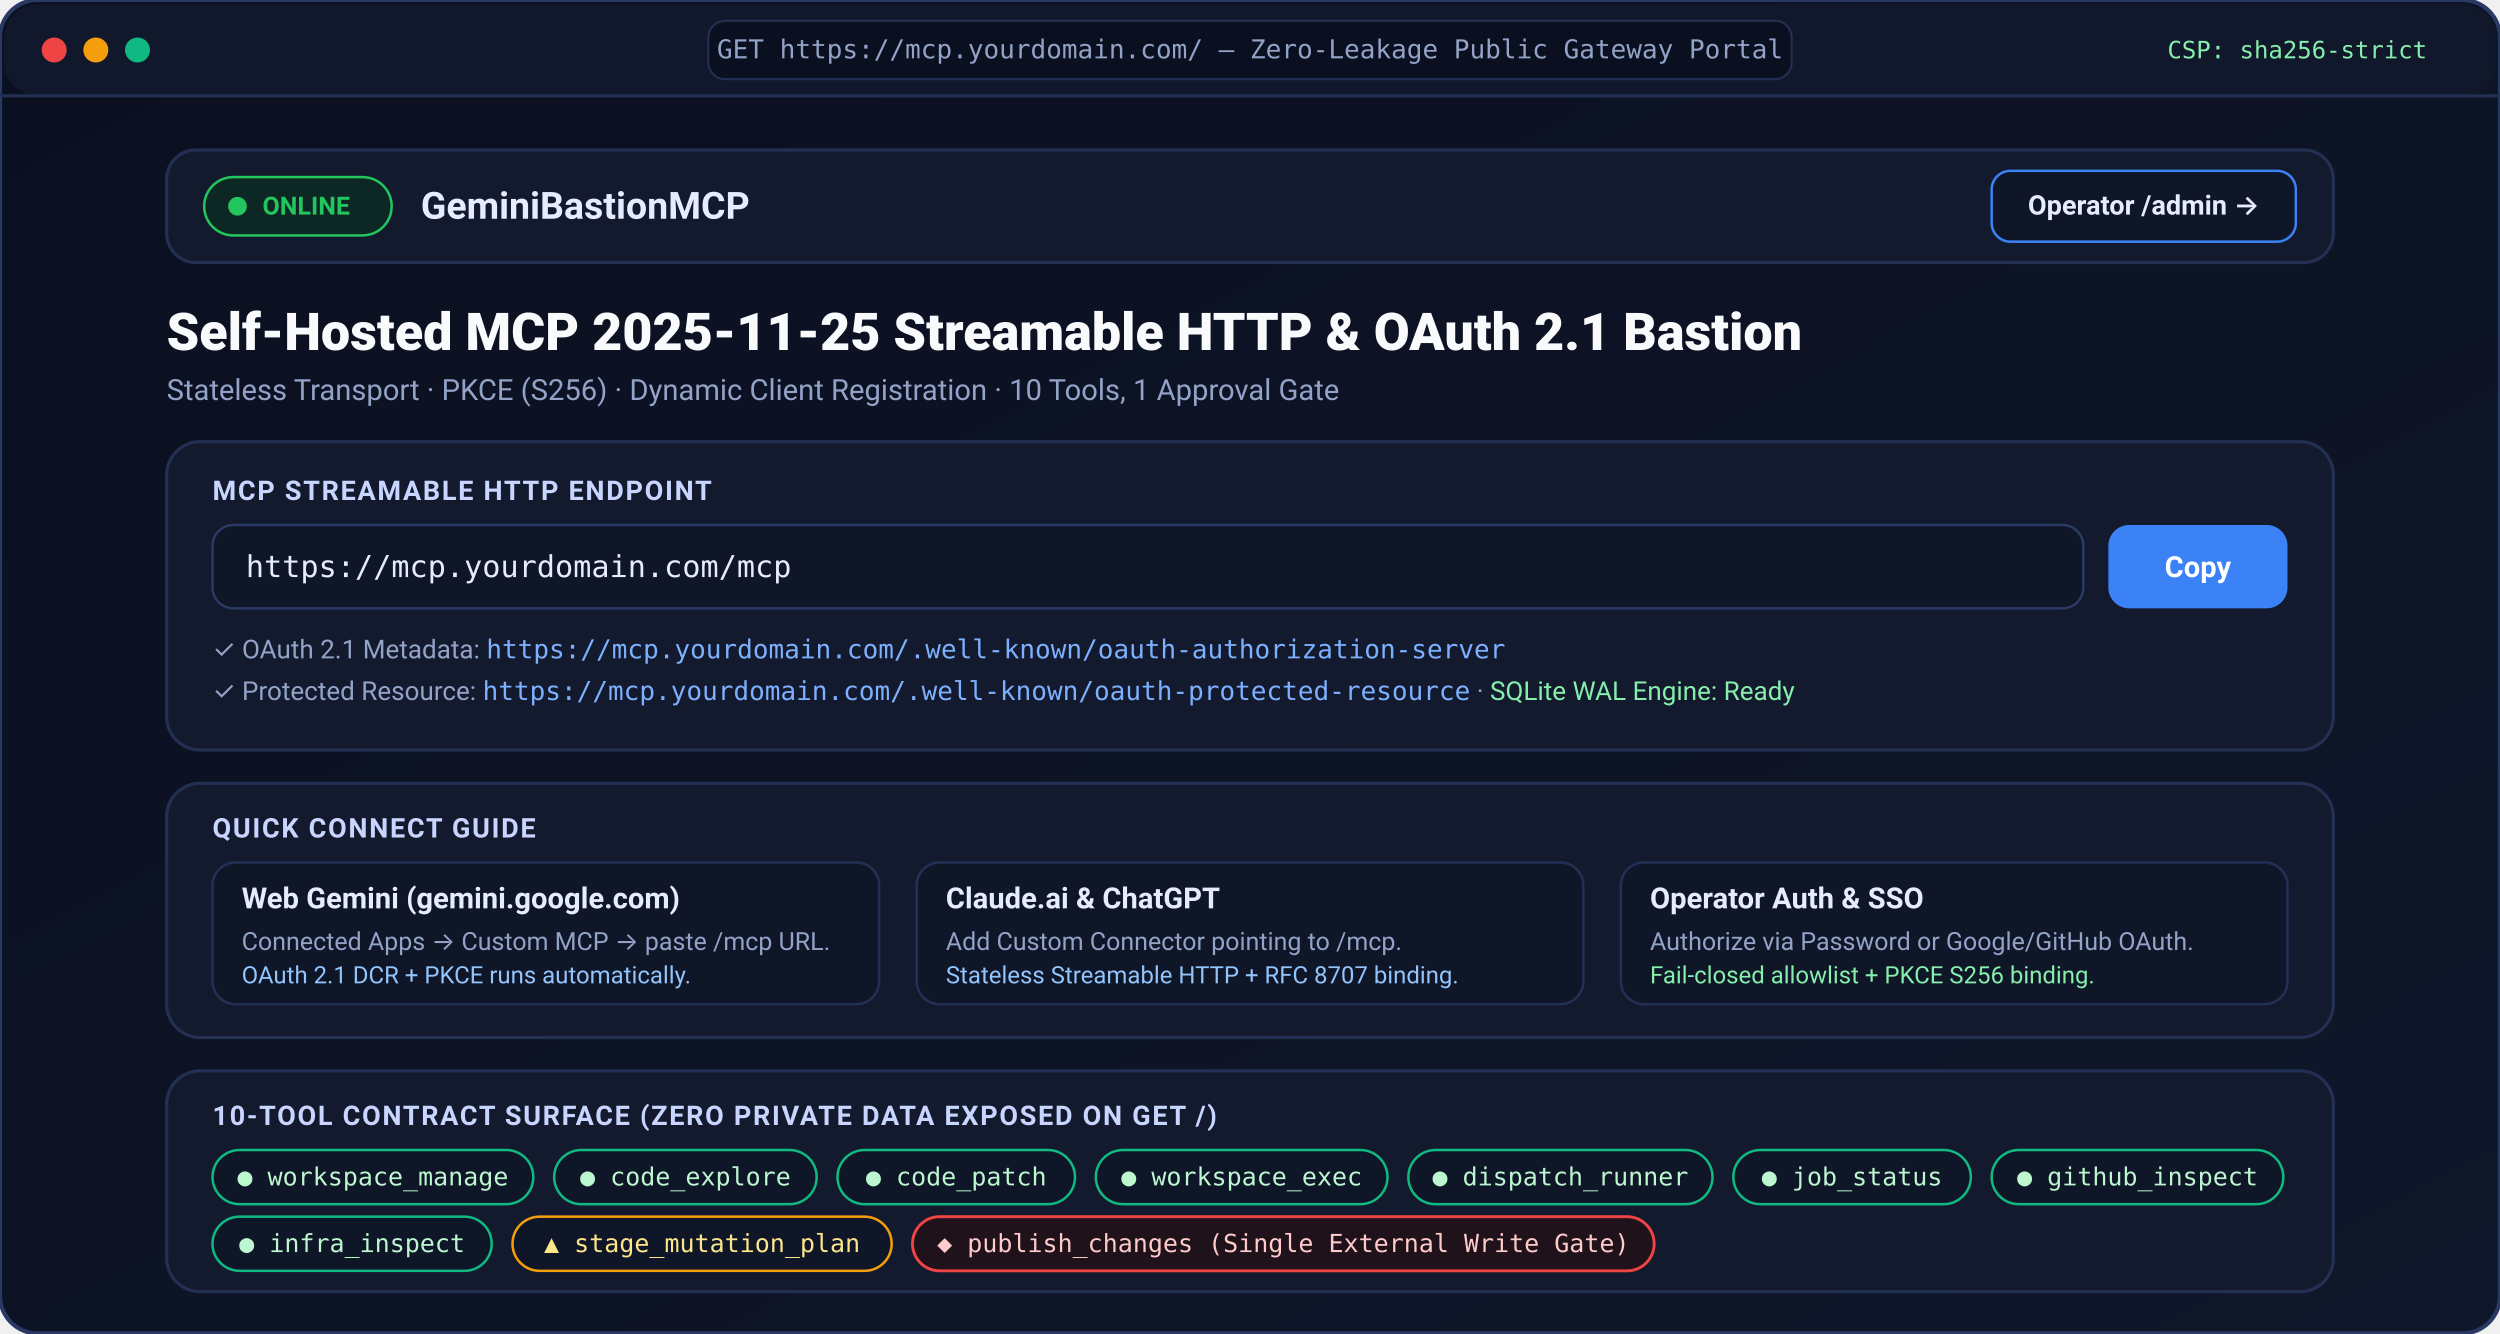
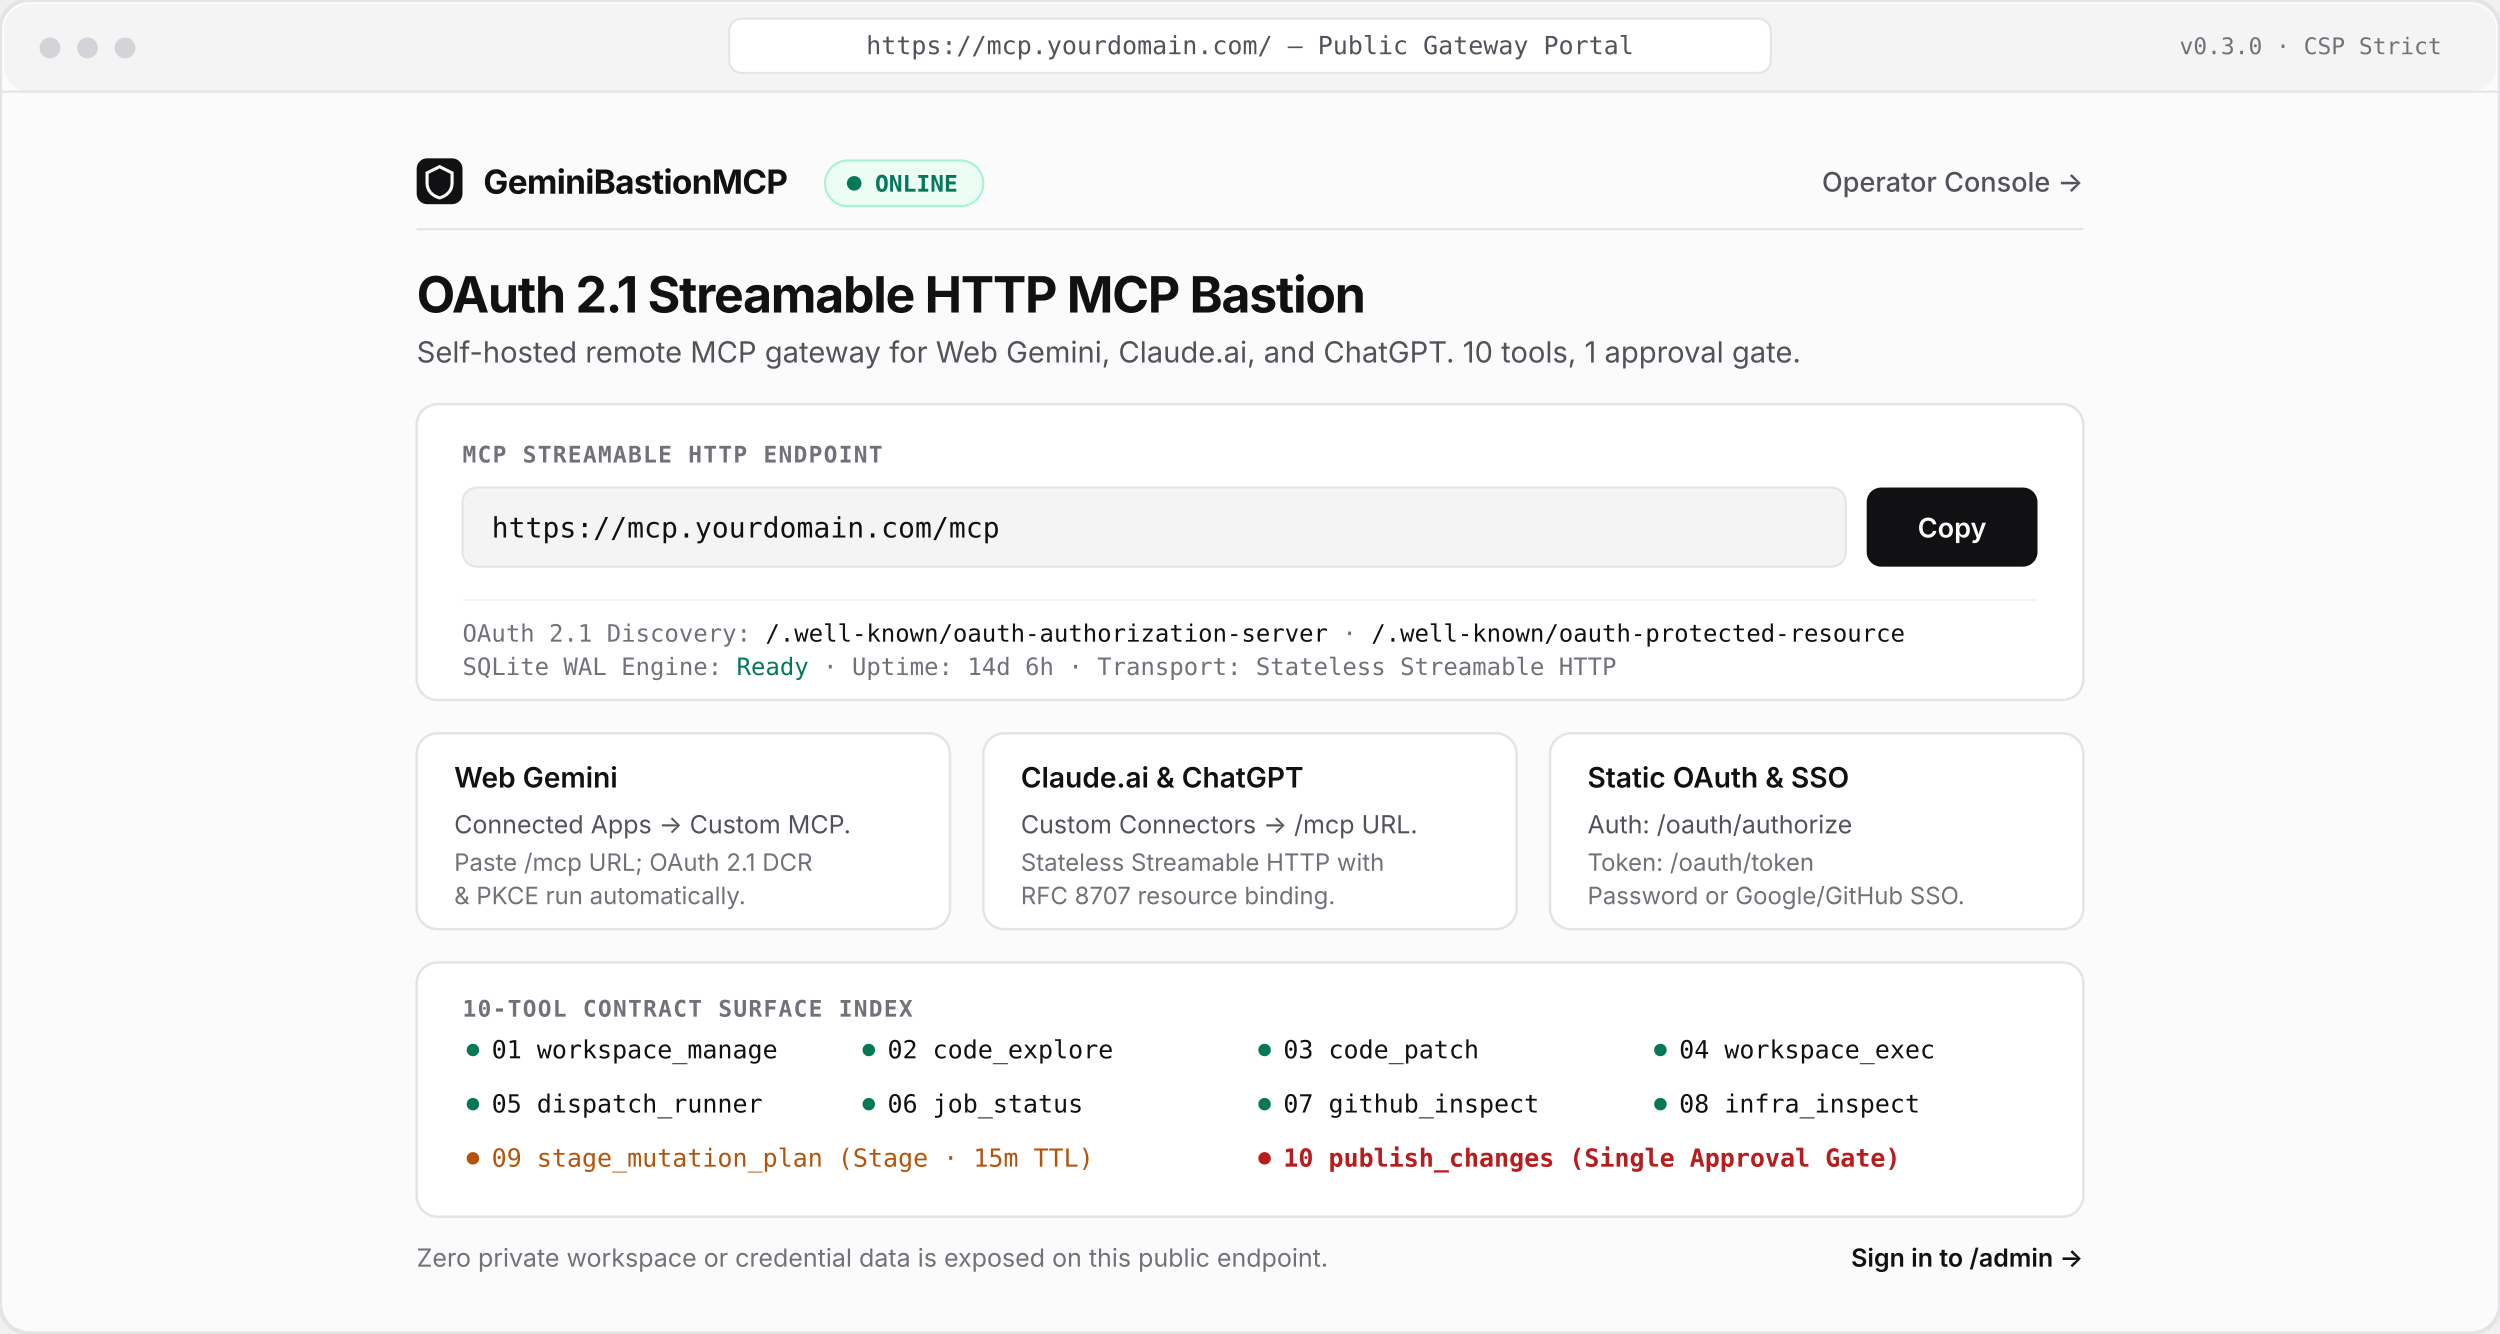
<svg xmlns="http://www.w3.org/2000/svg" viewBox="0 0 1200 640" width="1200" height="640" role="img" aria-label="GeminiBastionMCP Public Gateway Portal GET / UI Preview">
-   <defs>
-     <linearGradient id="portalBg" x1="0%" y1="0%" x2="100%" y2="100%">
-       <stop offset="0%" stop-color="#0b1020" />
-       <stop offset="100%" stop-color="#0f172a" />
-     </linearGradient>
-   </defs>
-   <rect width="1200" height="640" rx="18" fill="url(#portalBg)" stroke="#2a3964" stroke-width="2" />
-   <rect x="2" y="2" width="1196" height="44" rx="16" fill="#11182b" />
-   <line x1="0" y1="46" x2="1200" y2="46" stroke="#233054" stroke-width="1.5" />
-   <circle cx="26" cy="24" r="6" fill="#ef4444" />
-   <circle cx="46" cy="24" r="6" fill="#f59e0b" />
-   <circle cx="66" cy="24" r="6" fill="#10b981" />
-   <rect x="340" y="10" width="520" height="28" rx="8" fill="#0b1020" stroke="#233054" stroke-width="1" />
-   <text x="600" y="28" text-anchor="middle" fill="#93a3c8" font-family="ui-monospace, SFMono-Regular, Menlo, Consolas, monospace" font-size="12.5">GET https://mcp.yourdomain.com/ — Zero-Leakage Public Gateway Portal</text>
-   <text x="1165" y="28" text-anchor="end" fill="#86efac" font-family="ui-monospace, SFMono-Regular, Menlo, Consolas, monospace" font-size="11.5">CSP: sha256-strict</text>
-   <g transform="translate(80, 72)" font-family="system-ui, -apple-system, 'Segoe UI', Roboto, sans-serif">
-     <rect x="0" y="0" width="1040" height="54" rx="14" fill="#131a2e" stroke="#233054" stroke-width="1.5" />
-     <rect x="18" y="13" width="90" height="28" rx="14" fill="#0d2824" stroke="#22c55e" stroke-width="1.2" />
-     <circle cx="34" cy="27" r="4.5" fill="#22c55e" />
-     <text x="46" y="31" fill="#22c55e" font-size="12" font-weight="700">ONLINE</text>
-     <text x="122" y="33" fill="#e6ecff" font-size="18" font-weight="700">GeminiBastionMCP</text>
-     <rect x="876" y="10" width="146" height="34" rx="9" fill="#0f1628" stroke="#3b82f6" stroke-width="1.2" />
-     <text x="949" y="31" text-anchor="middle" fill="#e6ecff" font-size="13" font-weight="600">Operator /admin →</text>
-     <text x="0" y="96" fill="#f8fafc" font-size="25" font-weight="800">Self-Hosted MCP 2025-11-25 Streamable HTTP &amp; OAuth 2.1 Bastion</text>
-     <text x="0" y="120" fill="#93a3c8" font-size="14">Stateless Transport · PKCE (S256) · Dynamic Client Registration · 10 Tools, 1 Approval Gate</text>
-     <g transform="translate(0, 140)">
-       <rect x="0" y="0" width="1040" height="148" rx="16" fill="#131a2e" stroke="#233054" stroke-width="1.5" />
-       <text x="22" y="28" fill="#c7d5ff" font-size="13" font-weight="700" letter-spacing="0.8">MCP STREAMABLE HTTP ENDPOINT</text>
-       <rect x="22" y="40" width="898" height="40" rx="10" fill="#0f1628" stroke="#2a3a64" stroke-width="1.2" />
-       <text x="38" y="65" fill="#e6ecff" font-family="ui-monospace, SFMono-Regular, Menlo, Consolas, monospace" font-size="14.5">https://mcp.yourdomain.com/mcp</text>
-       <rect x="932" y="40" width="86" height="40" rx="10" fill="#3b82f6" />
-       <text x="975" y="65" text-anchor="middle" fill="#ffffff" font-size="14" font-weight="700">Copy</text>
-       <text x="22" y="104" fill="#93a3c8" font-size="12.5">✓ OAuth 2.1 Metadata: <tspan fill="#7db0ff" font-family="ui-monospace, monospace">https://mcp.yourdomain.com/.well-known/oauth-authorization-server</tspan>
+   <rect width="1200" height="640" rx="14" fill="#FBFBFB" stroke="#E4E4E7" stroke-width="2" />
+   <rect x="2" y="2" width="1196" height="42" rx="12" fill="#F4F4F5" />
+   <line x1="0" y1="44" x2="1200" y2="44" stroke="#E4E4E7" stroke-width="1" />
+   <circle cx="24" cy="23" r="5" fill="#D4D4D8" />
+   <circle cx="42" cy="23" r="5" fill="#D4D4D8" />
+   <circle cx="60" cy="23" r="5" fill="#D4D4D8" />
+   <rect x="350" y="9" width="500" height="26" rx="6" fill="#FFFFFF" stroke="#E4E4E7" stroke-width="1" />
+   <text x="600" y="26" text-anchor="middle" fill="#52525B" font-family="'SF Mono', ui-monospace, Menlo, monospace" font-size="12">https://mcp.yourdomain.com/ — Public Gateway Portal</text>
+   <text x="1172" y="26" text-anchor="end" fill="#71717A" font-family="'SF Mono', ui-monospace, Menlo, monospace" font-size="11">v0.3.0 · CSP Strict</text>
+   <g transform="translate(200, 74)" font-family="-apple-system, BlinkMacSystemFont, 'Inter', 'Segoe UI', system-ui, sans-serif">
+     <g transform="translate(0, 0)">
+       <rect x="0" y="2" width="22" height="22" rx="5" fill="#111113" />
+       <path d="M11 6 L17 9 V14 C17 17.5 14.5 20 11 21 C7.5 20 5 17.5 5 14 V9 Z" fill="none" stroke="#FAFAFA" stroke-width="1.5" />
+       <text x="32" y="19" fill="#111113" font-size="16" font-weight="700" letter-spacing="-0.3">GeminiBastionMCP</text>
+       <rect x="196" y="3" width="76" height="22" rx="11" fill="#ECFDF5" stroke="#A7F3D0" stroke-width="1" />
+       <circle cx="210" cy="14" r="3.5" fill="#047857" />
+       <text x="220" y="18" fill="#047857" font-family="'SF Mono', ui-monospace, monospace" font-size="11" font-weight="600">ONLINE</text>
+       <text x="800" y="18" text-anchor="end" fill="#52525B" font-size="13" font-weight="500">Operator Console →</text>
+       <line x1="0" y1="36" x2="800" y2="36" stroke="#E4E4E7" stroke-width="1" />
+     </g>
+     <text x="0" y="76" fill="#111113" font-size="24" font-weight="700" letter-spacing="-0.6">OAuth 2.1 Streamable HTTP MCP Bastion</text>
+     <text x="0" y="100" fill="#52525B" font-size="14">Self-hosted remote MCP gateway for Web Gemini, Claude.ai, and ChatGPT. 10 tools, 1 approval gate.</text>
+     <g transform="translate(0, 120)">
+       <rect x="0" y="0" width="800" height="142" rx="10" fill="#FFFFFF" stroke="#E4E4E7" stroke-width="1.2" />
+       <text x="22" y="28" fill="#71717A" font-family="'SF Mono', ui-monospace, monospace" font-size="11" font-weight="600" letter-spacing="0.6">MCP STREAMABLE HTTP ENDPOINT</text>
+       <rect x="22" y="40" width="664" height="38" rx="7" fill="#F4F4F5" stroke="#E4E4E7" stroke-width="1" />
+       <text x="36" y="64" fill="#111113" font-family="'SF Mono', ui-monospace, monospace" font-size="13.5">https://mcp.yourdomain.com/mcp</text>
+       <rect x="696" y="40" width="82" height="38" rx="7" fill="#111113" />
+       <text x="737" y="64" text-anchor="middle" fill="#FFFFFF" font-size="13" font-weight="600">Copy</text>
+       <line x1="22" y1="94" x2="778" y2="94" stroke="#F4F4F5" stroke-width="1" />
+       <text x="22" y="114" fill="#71717A" font-family="'SF Mono', ui-monospace, monospace" font-size="11.5">OAuth 2.1 Discovery: <tspan fill="#111113">/.well-known/oauth-authorization-server</tspan> · <tspan fill="#111113">/.well-known/oauth-protected-resource</tspan>
      </text>
-       <text x="22" y="124" fill="#93a3c8" font-size="12.5">✓ Protected Resource: <tspan fill="#7db0ff" font-family="ui-monospace, monospace">https://mcp.yourdomain.com/.well-known/oauth-protected-resource</tspan> · <tspan fill="#86efac">SQLite WAL Engine: Ready</tspan>
-       </text>
+       <text x="22" y="130" fill="#71717A" font-family="'SF Mono', ui-monospace, monospace" font-size="11.5">SQLite WAL Engine: <tspan fill="#047857">Ready</tspan> · Uptime: 14d 6h · Transport: Stateless Streamable HTTP</text>
    </g>
-     <g transform="translate(0, 304)">
-       <rect x="0" y="0" width="1040" height="122" rx="16" fill="#131a2e" stroke="#233054" stroke-width="1.5" />
-       <text x="22" y="26" fill="#c7d5ff" font-size="13" font-weight="700" letter-spacing="0.8">QUICK CONNECT GUIDE</text>
-       <rect x="22" y="38" width="320" height="68" rx="11" fill="#0f1628" stroke="#233054" stroke-width="1.2" />
-       <text x="36" y="60" fill="#e6ecff" font-size="14" font-weight="700">Web Gemini (gemini.google.com)</text>
-       <text x="36" y="80" fill="#93a3c8" font-size="12">Connected Apps → Custom MCP → paste /mcp URL.</text>
-       <text x="36" y="96" fill="#93c5fd" font-size="11.5">OAuth 2.1 DCR + PKCE runs automatically.</text>
-       <rect x="360" y="38" width="320" height="68" rx="11" fill="#0f1628" stroke="#233054" stroke-width="1.2" />
-       <text x="374" y="60" fill="#e6ecff" font-size="14" font-weight="700">Claude.ai &amp; ChatGPT</text>
-       <text x="374" y="80" fill="#93a3c8" font-size="12">Add Custom Connector pointing to /mcp.</text>
-       <text x="374" y="96" fill="#93c5fd" font-size="11.5">Stateless Streamable HTTP + RFC 8707 binding.</text>
-       <rect x="698" y="38" width="320" height="68" rx="11" fill="#0f1628" stroke="#233054" stroke-width="1.2" />
-       <text x="712" y="60" fill="#e6ecff" font-size="14" font-weight="700">Operator Auth &amp; SSO</text>
-       <text x="712" y="80" fill="#93a3c8" font-size="12">Authorize via Password or Google/GitHub OAuth.</text>
-       <text x="712" y="96" fill="#86efac" font-size="11.5">Fail-closed allowlist + PKCE S256 binding.</text>
+     <g transform="translate(0, 278)">
+       <rect x="0" y="0" width="256" height="94" rx="10" fill="#FFFFFF" stroke="#E4E4E7" stroke-width="1.2" />
+       <text x="18" y="26" fill="#111113" font-size="13.5" font-weight="600">Web Gemini</text>
+       <text x="18" y="48" fill="#52525B" font-size="12">Connected Apps → Custom MCP.</text>
+       <text x="18" y="66" fill="#71717A" font-size="11.5">Paste /mcp URL; OAuth 2.1 DCR</text>
+       <text x="18" y="82" fill="#71717A" font-size="11.5">&amp; PKCE run automatically.</text>
+       <rect x="272" y="0" width="256" height="94" rx="10" fill="#FFFFFF" stroke="#E4E4E7" stroke-width="1.2" />
+       <text x="290" y="26" fill="#111113" font-size="13.5" font-weight="600">Claude.ai &amp; ChatGPT</text>
+       <text x="290" y="48" fill="#52525B" font-size="12">Custom Connectors → /mcp URL.</text>
+       <text x="290" y="66" fill="#71717A" font-size="11.5">Stateless Streamable HTTP with</text>
+       <text x="290" y="82" fill="#71717A" font-size="11.5">RFC 8707 resource binding.</text>
+       <rect x="544" y="0" width="256" height="94" rx="10" fill="#FFFFFF" stroke="#E4E4E7" stroke-width="1.2" />
+       <text x="562" y="26" fill="#111113" font-size="13.5" font-weight="600">Static OAuth &amp; SSO</text>
+       <text x="562" y="48" fill="#52525B" font-size="12">Auth: /oauth/authorize</text>
+       <text x="562" y="66" fill="#71717A" font-size="11.5">Token: /oauth/token</text>
+       <text x="562" y="82" fill="#71717A" font-size="11.5">Password or Google/GitHub SSO.</text>
    </g>
-     <g transform="translate(0, 442)">
-       <rect x="0" y="0" width="1040" height="106" rx="16" fill="#131a2e" stroke="#233054" stroke-width="1.5" />
-       <text x="22" y="26" fill="#c7d5ff" font-size="13" font-weight="700" letter-spacing="0.8">10-TOOL CONTRACT SURFACE (ZERO PRIVATE DATA EXPOSED ON GET /)</text>
-       <g transform="translate(22, 38)" font-family="ui-monospace, SFMono-Regular, Menlo, Consolas, monospace" font-size="12">
-         <rect x="0" y="0" width="154" height="26" rx="13" fill="#0f1628" stroke="#10b981" stroke-width="1.2" />
-         <text x="77" y="17" text-anchor="middle" fill="#bdf7cf">● workspace_manage</text>
-         <rect x="164" y="0" width="126" height="26" rx="13" fill="#0f1628" stroke="#10b981" stroke-width="1.2" />
-         <text x="227" y="17" text-anchor="middle" fill="#bdf7cf">● code_explore</text>
-         <rect x="300" y="0" width="114" height="26" rx="13" fill="#0f1628" stroke="#10b981" stroke-width="1.2" />
-         <text x="357" y="17" text-anchor="middle" fill="#bdf7cf">● code_patch</text>
-         <rect x="424" y="0" width="140" height="26" rx="13" fill="#0f1628" stroke="#10b981" stroke-width="1.2" />
-         <text x="494" y="17" text-anchor="middle" fill="#bdf7cf">● workspace_exec</text>
-         <rect x="574" y="0" width="146" height="26" rx="13" fill="#0f1628" stroke="#10b981" stroke-width="1.2" />
-         <text x="647" y="17" text-anchor="middle" fill="#bdf7cf">● dispatch_runner</text>
-         <rect x="730" y="0" width="114" height="26" rx="13" fill="#0f1628" stroke="#10b981" stroke-width="1.2" />
-         <text x="787" y="17" text-anchor="middle" fill="#bdf7cf">● job_status</text>
-         <rect x="854" y="0" width="140" height="26" rx="13" fill="#0f1628" stroke="#10b981" stroke-width="1.2" />
-         <text x="924" y="17" text-anchor="middle" fill="#bdf7cf">● github_inspect</text>
-       </g>
-       <g transform="translate(22, 70)" font-family="ui-monospace, SFMono-Regular, Menlo, Consolas, monospace" font-size="12">
-         <rect x="0" y="0" width="134" height="26" rx="13" fill="#0f1628" stroke="#10b981" stroke-width="1.2" />
-         <text x="67" y="17" text-anchor="middle" fill="#bdf7cf">● infra_inspect</text>
-         <rect x="144" y="0" width="182" height="26" rx="13" fill="#0f1628" stroke="#f59e0b" stroke-width="1.2" />
-         <text x="235" y="17" text-anchor="middle" fill="#fde68a">▲ stage_mutation_plan</text>
-         <rect x="336" y="0" width="356" height="26" rx="13" fill="#1f121b" stroke="#ef4444" stroke-width="1.4" />
-         <text x="514" y="17" text-anchor="middle" fill="#fecaca">◆ publish_changes (Single External Write Gate)</text>
+     <g transform="translate(0, 388)">
+       <rect x="0" y="0" width="800" height="122" rx="10" fill="#FFFFFF" stroke="#E4E4E7" stroke-width="1.2" />
+       <text x="22" y="26" fill="#71717A" font-family="'SF Mono', ui-monospace, monospace" font-size="11" font-weight="600" letter-spacing="0.6">10-TOOL CONTRACT SURFACE INDEX</text>
+       <g transform="translate(22, 46)" font-family="'SF Mono', ui-monospace, monospace" font-size="12" fill="#111113">
+         <circle cx="5" cy="-4" r="3" fill="#047857" />
+         <text x="14" y="0">01 workspace_manage</text>
+         <circle cx="195" cy="-4" r="3" fill="#047857" />
+         <text x="204" y="0">02 code_explore</text>
+         <circle cx="385" cy="-4" r="3" fill="#047857" />
+         <text x="394" y="0">03 code_patch</text>
+         <circle cx="575" cy="-4" r="3" fill="#047857" />
+         <text x="584" y="0">04 workspace_exec</text>
+         <circle cx="5" cy="22" r="3" fill="#047857" />
+         <text x="14" y="26">05 dispatch_runner</text>
+         <circle cx="195" cy="22" r="3" fill="#047857" />
+         <text x="204" y="26">06 job_status</text>
+         <circle cx="385" cy="22" r="3" fill="#047857" />
+         <text x="394" y="26">07 github_inspect</text>
+         <circle cx="575" cy="22" r="3" fill="#047857" />
+         <text x="584" y="26">08 infra_inspect</text>
+         <circle cx="5" cy="48" r="3" fill="#B45309" />
+         <text x="14" y="52" fill="#B45309">09 stage_mutation_plan (Stage · 15m TTL)</text>
+         <circle cx="385" cy="48" r="3" fill="#B91C1C" />
+         <text x="394" y="52" fill="#B91C1C" font-weight="600">10 publish_changes (Single Approval Gate)</text>
      </g>
    </g>
+     <text x="0" y="534" fill="#71717A" font-size="12">Zero private workspace or credential data is exposed on this public endpoint.</text>
+     <text x="800" y="534" text-anchor="end" fill="#111113" font-size="12" font-weight="600">Sign in to /admin →</text>
  </g>
</svg>
